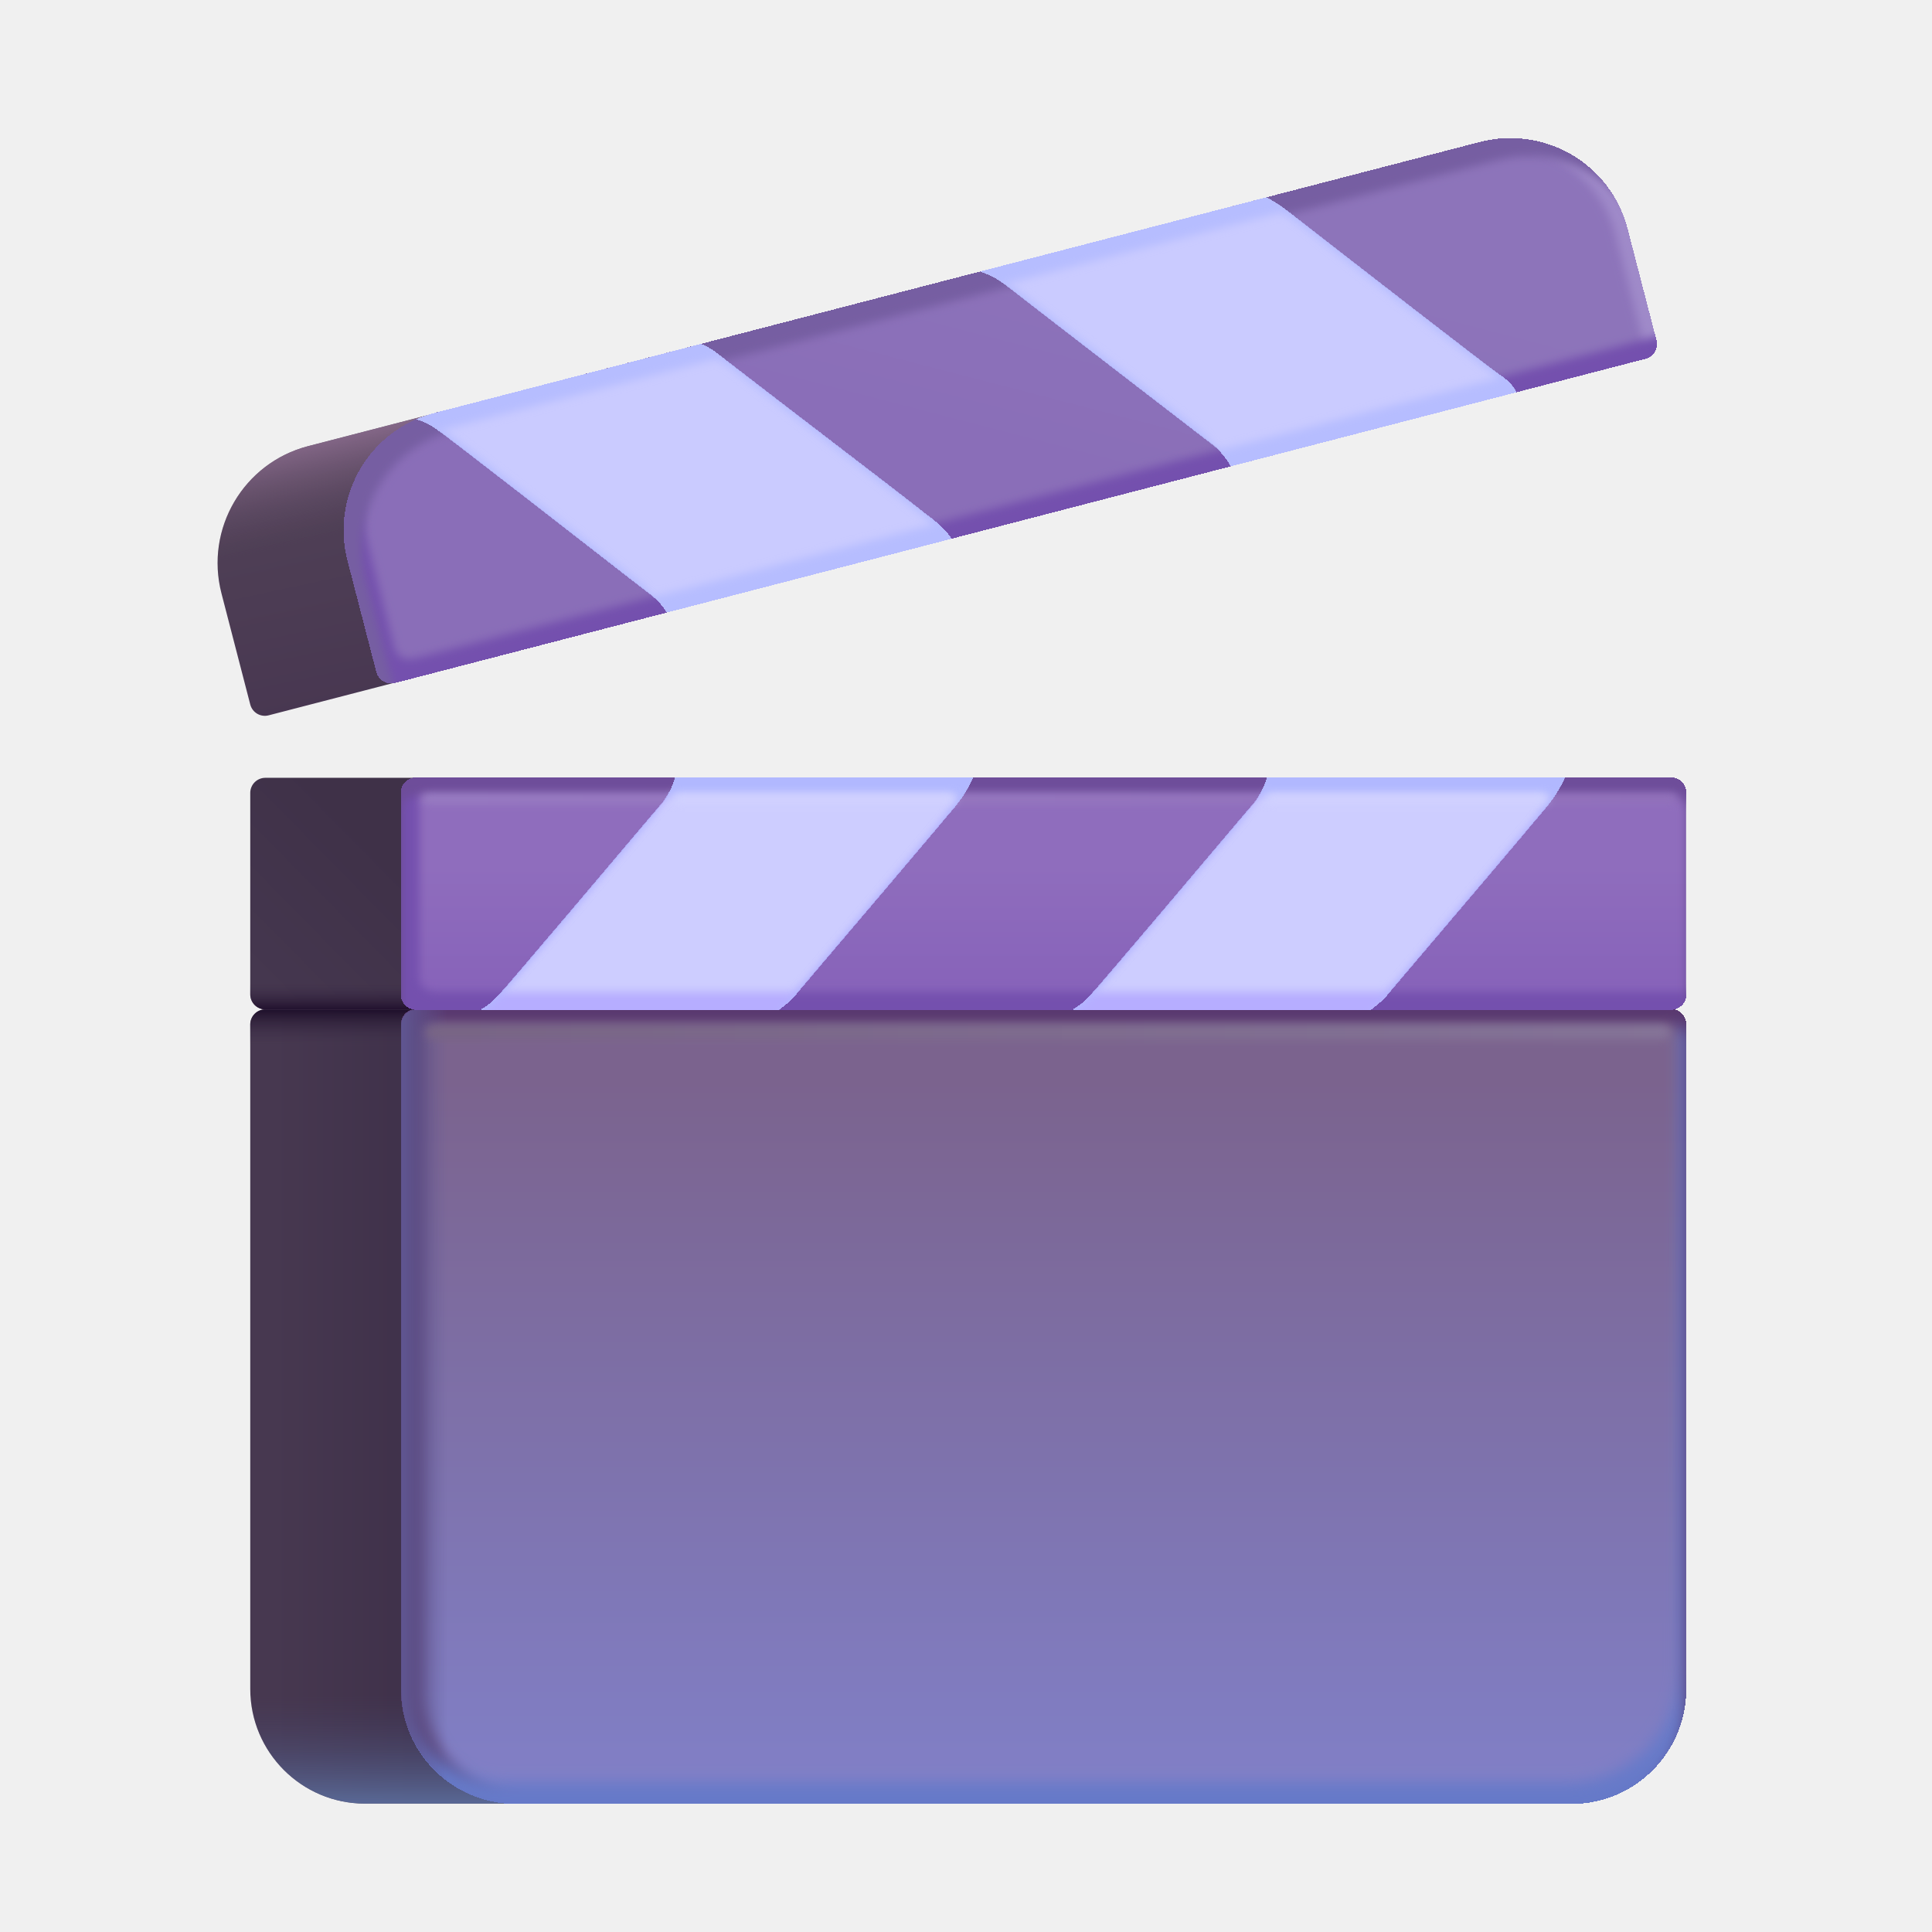
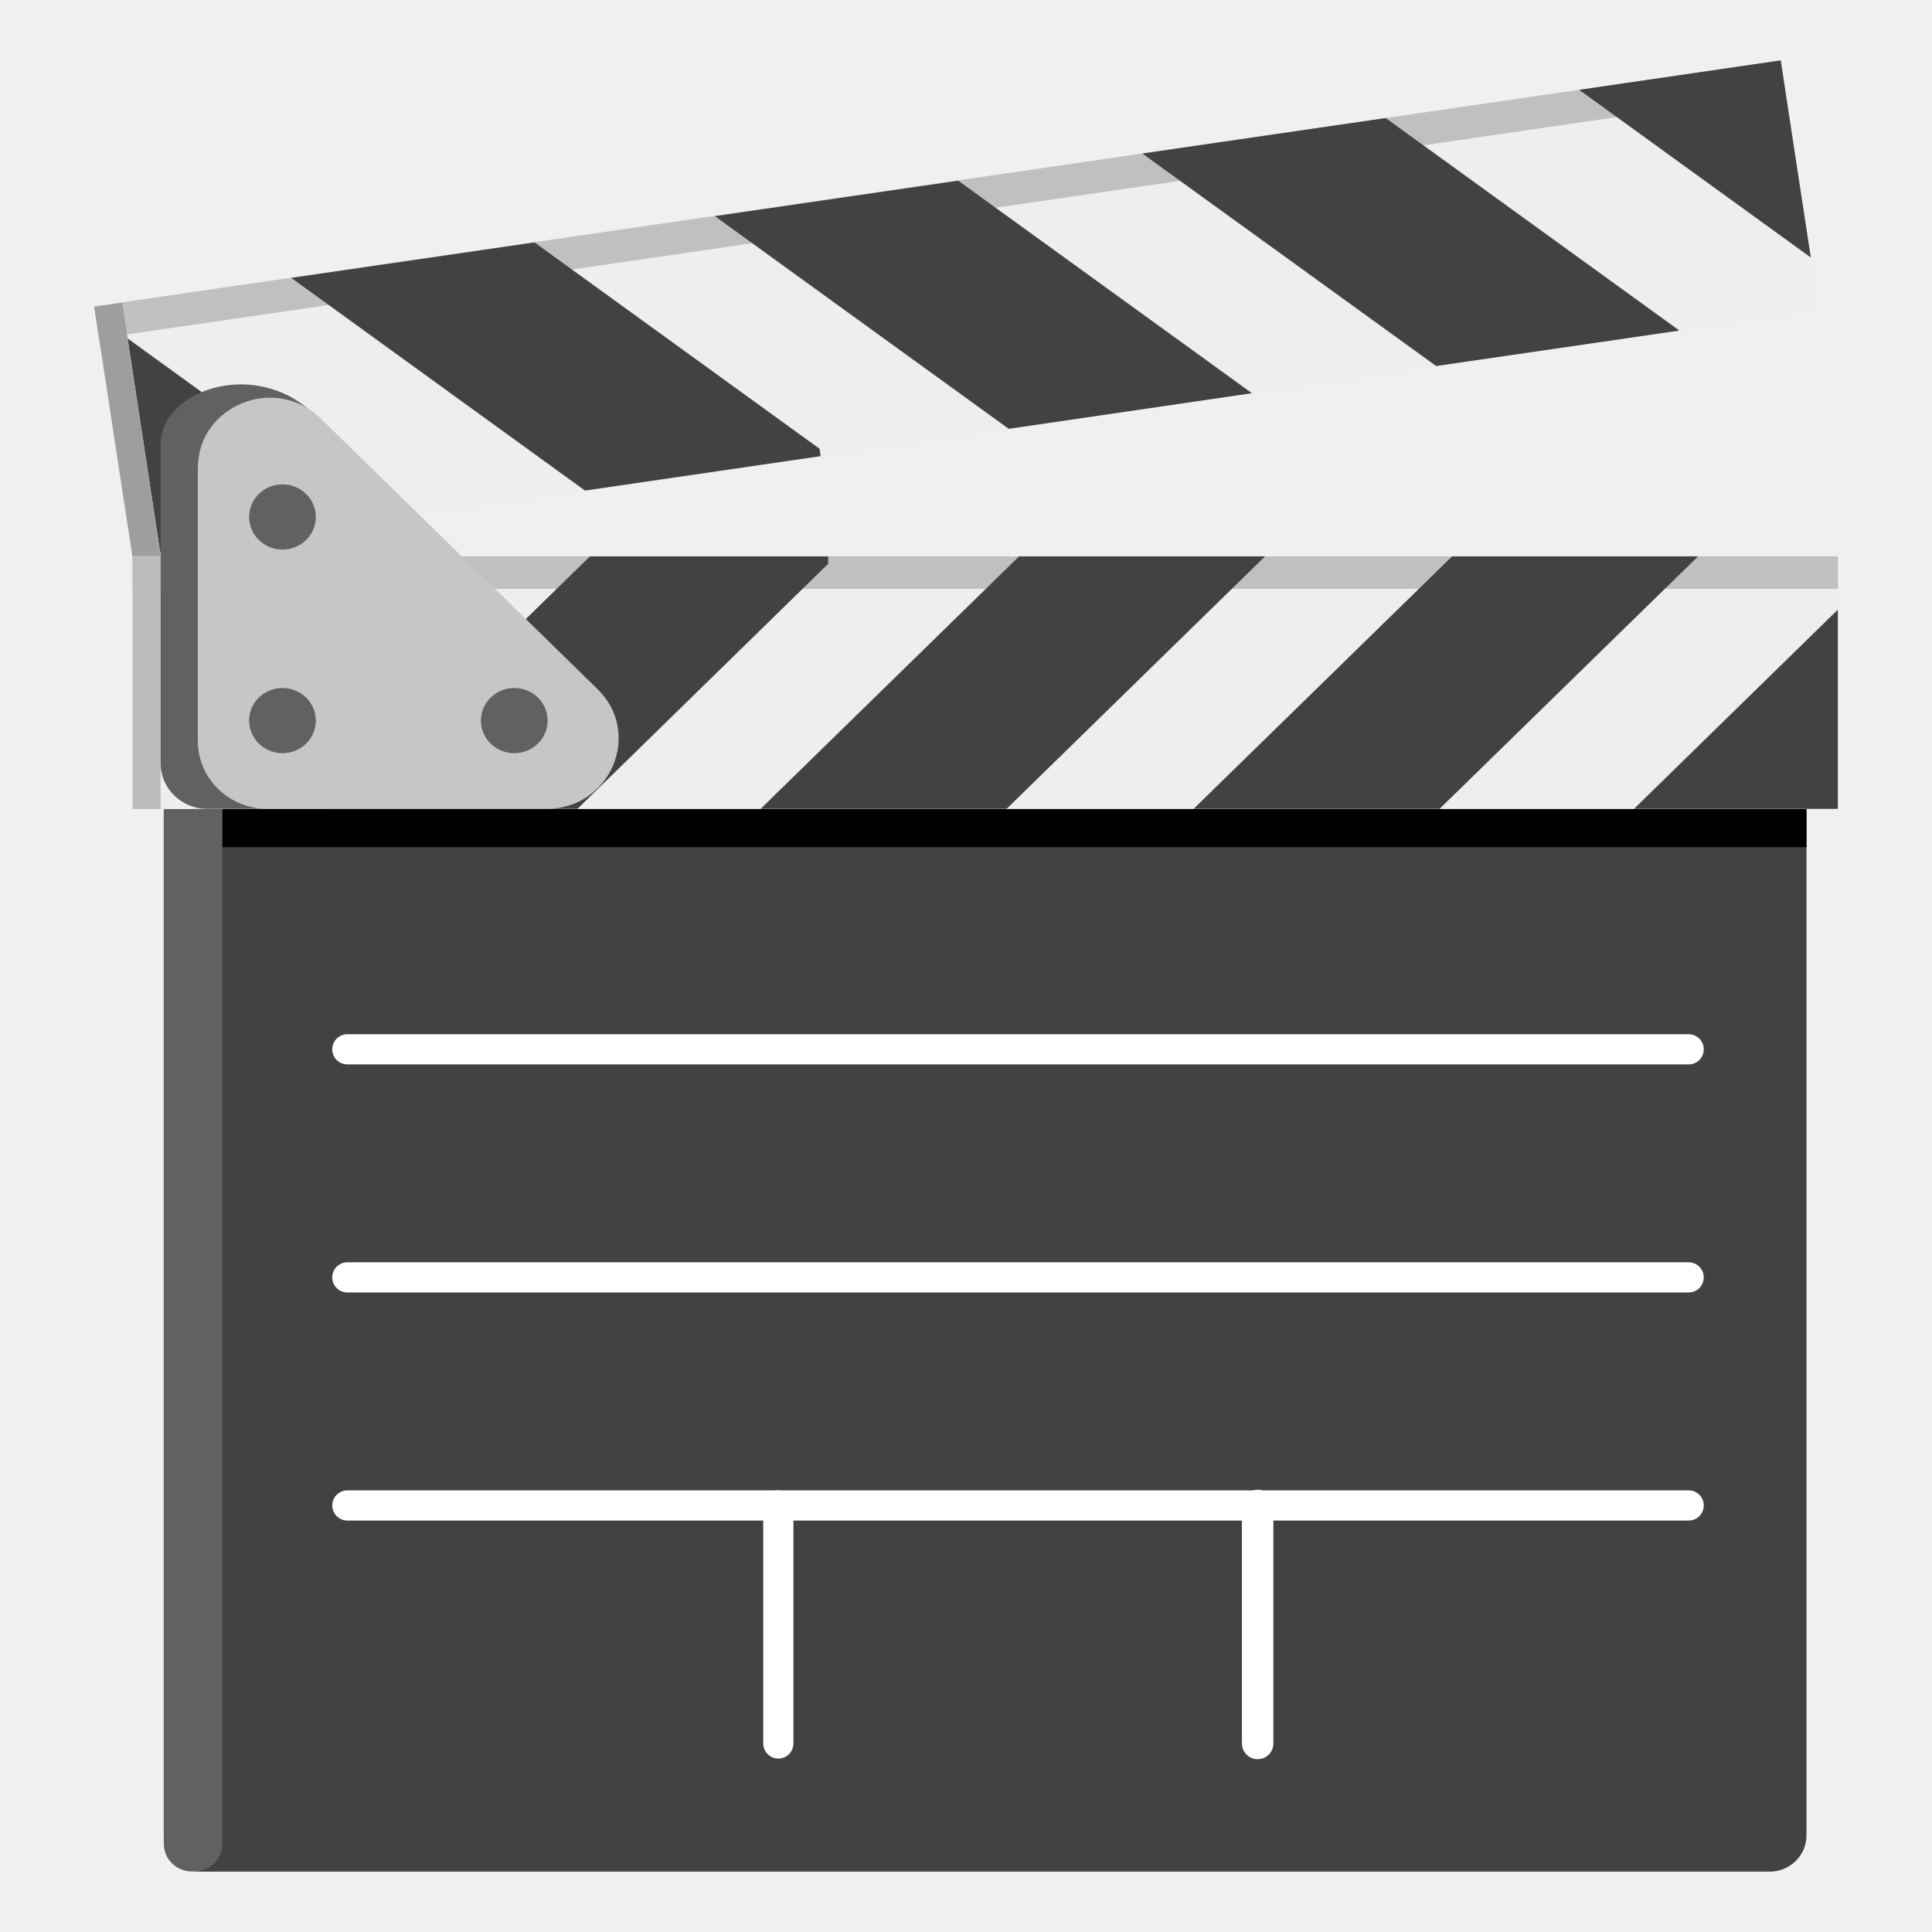
- <svg xmlns="http://www.w3.org/2000/svg" width="32" height="32" viewBox="0 0 32 32" fill="none">
-   <path d="M4.145 16.969C4.145 16.831 4.257 16.719 4.395 16.719H25.174C25.312 16.719 25.424 16.831 25.424 16.969V27.973C25.424 29.022 24.573 29.873 23.524 29.873H6.045C4.996 29.873 4.145 29.022 4.145 27.973V16.969Z" fill="url(#paint0_linear_18_20191)" />
-   <path d="M4.145 16.969C4.145 16.831 4.257 16.719 4.395 16.719H25.174C25.312 16.719 25.424 16.831 25.424 16.969V27.973C25.424 29.022 24.573 29.873 23.524 29.873H6.045C4.996 29.873 4.145 29.022 4.145 27.973V16.969Z" fill="url(#paint1_linear_18_20191)" />
-   <path d="M4.145 16.969C4.145 16.831 4.257 16.719 4.395 16.719H25.174C25.312 16.719 25.424 16.831 25.424 16.969V27.973C25.424 29.022 24.573 29.873 23.524 29.873H6.045C4.996 29.873 4.145 29.022 4.145 27.973V16.969Z" fill="url(#paint2_linear_18_20191)" />
-   <g filter="url(#filter0_iii_18_20191)">
-     <path d="M6.645 16.969C6.645 16.831 6.757 16.719 6.895 16.719H27.674C27.812 16.719 27.924 16.831 27.924 16.969V27.973C27.924 29.022 27.073 29.873 26.024 29.873H8.545C7.496 29.873 6.645 29.022 6.645 27.973V16.969Z" fill="url(#paint3_linear_18_20191)" />
+ <svg xmlns="http://www.w3.org/2000/svg" version="1.1" id="Layer_2_00000092453564068604320990000007424582254373286035_" x="0" y="0" viewBox="0 0 128 128" enable-background="new 0 0 128 128" xml:space="preserve">
+   <g>
+     <g>
+       <path fill="#424242" d="M117.239,124H13.303c-1.35,0-2.455-1.07-2.455-2.4V53.59H119.684     v68.01C119.684,122.93,118.59,124,117.239,124z" />
+       <rect x="12.771" y="48.541" width="106.914" height="7.59" />
+       <path fill="#616161" d="M10.857,53.59v68.58c0,1.01,0.839,1.82,1.862,1.82h0.153     c1.033,0,1.862-0.82,1.862-1.82V53.59H10.857z" />
+       <g>
+         <rect x="8.78" y="36.861" fill="#EEEEEE" width="112.991" height="16.74" />
+         <rect x="8.78" y="36.861" fill="#F5F5F5" width="112.991" height="2.15" />
+         <g>
+           <g>
+             <polygon fill="#424242" points="67.517,36.861 50.39,53.59 66.688,53.59 83.814,36.861               " />
+           </g>
+           <g>
+             <polygon fill="#424242" points="96.204,36.861 79.078,53.59 95.375,53.59 112.502,36.861               " />
+           </g>
+           <polygon fill="#424242" points="39.085,36.861 21.958,53.59 38.256,53.59 54.871,37.351        54.871,36.861      " />
+           <polygon fill="#424242" points="121.761,40.391 108.256,53.59 121.761,53.59      " />
+         </g>
+         <rect x="8.78" y="36.861" opacity="0.3" fill="#424242" width="112.991" height="2.15" />
+       </g>
+       <g>
+         <polygon fill="#EEEEEE" points="6.232,20.301 117.98,4 120.508,20.556 8.76,36.857     " />
+         <polygon fill="#F5F5F5" points="6.229,20.302 117.977,4.001 118.301,6.127 6.553,22.428     " />
+         <g>
+           <g>
+             <polygon fill="#424242" points="66.831,28.411 47.361,14.321 63.485,11.971 82.945,26.051               " />
+           </g>
+           <g>
+             <polygon fill="#424242" points="95.15,24.251 75.681,10.171 91.805,7.821 111.264,21.901               " />
+           </g>
+           <polygon fill="#424242" points="38.757,32.501 19.298,18.411 35.412,16.061 54.298,29.731        54.37,30.221      " />
+           <polygon fill="#424242" points="119.971,17.061 104.624,5.951 117.976,4.001      " />
+           <polygon fill="#424242" points="8.453,22.421 25.058,34.441 10.612,36.581      " />
+         </g>
+         <polygon opacity="0.3" fill="#424242" points="6.229,20.302 117.977,4.001 118.301,6.127       6.553,22.428     " />
+         <polygon fill="#9E9E9E" points="8.77,36.851 10.642,36.851 8.095,20.061 6.243,20.331     " />
+       </g>
+       <line fill="none" stroke="#FFFFFF" stroke-width="2" stroke-linecap="round" stroke-miterlimit="10" x1="23.012" y1="69.52" x2="111.878" y2="69.52" />
+       <line fill="none" stroke="#FFFFFF" stroke-width="2" stroke-linecap="round" stroke-miterlimit="10" x1="23.012" y1="84.63" x2="111.878" y2="84.63" />
+       <line fill="none" stroke="#FFFFFF" stroke-width="2" stroke-linecap="round" stroke-miterlimit="10" x1="23.012" y1="99.74" x2="111.878" y2="99.74" />
+       <line fill="none" stroke="#FFFFFF" stroke-width="2" stroke-linecap="round" stroke-miterlimit="10" x1="51.566" y1="115.51" x2="51.566" y2="99.74" />
+       <line fill="none" stroke="#FFFFFF" stroke-width="2.083" stroke-linecap="round" stroke-miterlimit="10" x1="83.323" y1="115.51" x2="83.323" y2="99.74" />
+       <rect x="8.78" y="36.851" fill="#BDBDBD" width="1.862" height="16.75" />
+       <g>
+         <path fill="#616161" d="M34.634,53.59H13.732c-1.709,0-3.09-1.35-3.09-3.02V29.431      c0-3.47,5.862-5.6,9.74-2.37l17.556,19.16      C39.883,48.121,37.386,53.59,34.634,53.59z" />
+         <path fill="#C6C6C6" d="M36.21,53.59H17.712c-2.537,0-4.604-2.01-4.604-4.5V31.011      c0-4.15,5.126-6.22,8.134-3.29l18.344,17.93      C42.584,48.581,40.456,53.59,36.21,53.59z" />
+         <ellipse fill="#616161" cx="18.715" cy="47.741" rx="2.21" ry="2.16" />
+         <ellipse fill="#616161" cx="18.715" cy="34.251" rx="2.21" ry="2.16" />
+         <ellipse fill="#616161" cx="34.071" cy="47.741" rx="2.21" ry="2.16" />
+       </g>
+     </g>
  </g>
-   <path d="M6.645 16.969C6.645 16.831 6.757 16.719 6.895 16.719H27.674C27.812 16.719 27.924 16.831 27.924 16.969V27.973C27.924 29.022 27.073 29.873 26.024 29.873H8.545C7.496 29.873 6.645 29.022 6.645 27.973V16.969Z" fill="url(#paint4_linear_18_20191)" />
-   <path d="M4.145 13.133C4.145 12.995 4.257 12.883 4.395 12.883H25.174C25.312 12.883 25.424 12.995 25.424 13.133V16.469C25.424 16.607 25.312 16.719 25.174 16.719H4.395C4.257 16.719 4.145 16.607 4.145 16.469V13.133Z" fill="url(#paint5_linear_18_20191)" />
-   <path d="M4.145 13.133C4.145 12.995 4.257 12.883 4.395 12.883H25.174C25.312 12.883 25.424 12.995 25.424 13.133V16.469C25.424 16.607 25.312 16.719 25.174 16.719H4.395C4.257 16.719 4.145 16.607 4.145 16.469V13.133Z" fill="url(#paint6_linear_18_20191)" />
-   <g filter="url(#filter1_ii_18_20191)">
-     <path d="M6.645 13.133C6.645 12.995 6.757 12.883 6.895 12.883H27.674C27.812 12.883 27.924 12.995 27.924 13.133V16.469C27.924 16.607 27.812 16.719 27.674 16.719H6.895C6.757 16.719 6.645 16.607 6.645 16.469V13.133Z" fill="url(#paint7_linear_18_20191)" />
-   </g>
-   <path d="M3.668 9.828C3.391 8.759 4.033 7.668 5.102 7.39L22.42 2.901C23.489 2.624 24.581 3.266 24.858 4.335L25.335 6.176C25.37 6.309 25.29 6.446 25.156 6.48L4.45 11.848C4.316 11.883 4.18 11.803 4.145 11.669L3.668 9.828Z" fill="url(#paint8_linear_18_20191)" />
-   <path d="M3.668 9.828C3.391 8.759 4.033 7.668 5.102 7.39L22.42 2.901C23.489 2.624 24.581 3.266 24.858 4.335L25.335 6.176C25.37 6.309 25.29 6.446 25.156 6.48L4.45 11.848C4.316 11.883 4.18 11.803 4.145 11.669L3.668 9.828Z" fill="url(#paint9_linear_18_20191)" />
-   <g filter="url(#filter2_iii_18_20191)">
-     <path d="M5.762 9.285C5.484 8.216 6.127 7.125 7.196 6.847L24.514 2.358C25.583 2.081 26.675 2.723 26.952 3.792L27.429 5.633C27.464 5.766 27.384 5.903 27.25 5.937L6.544 11.305C6.41 11.34 6.273 11.26 6.239 11.126L5.762 9.285Z" fill="url(#paint10_linear_18_20191)" />
-   </g>
-   <g filter="url(#filter3_ii_18_20191)">
-     <path d="M15.75 8.919L11.046 10.138C10.961 9.987 10.841 9.894 10.769 9.838L10.756 9.828C9.683 8.992 7.478 7.278 7.241 7.109C7.09 7.002 6.98 6.959 6.909 6.945C7.001 6.906 7.096 6.873 7.196 6.847L11.608 5.704C11.73 5.75 11.823 5.816 11.889 5.867C12.316 6.197 12.941 6.677 13.543 7.138C14.372 7.773 15.156 8.374 15.315 8.504C15.582 8.701 15.695 8.832 15.75 8.919Z" fill="#CACBFF" />
-   </g>
-   <g filter="url(#filter4_ii_18_20191)">
-     <path d="M25.107 6.493L20.389 7.716C20.295 7.546 20.161 7.416 20.084 7.359C19.053 6.565 16.925 4.925 16.663 4.719C16.511 4.6 16.365 4.534 16.25 4.5L20.972 3.276C21.15 3.363 21.303 3.482 21.431 3.582L21.436 3.586C22.473 4.393 24.608 6.052 24.858 6.227C25 6.326 25.073 6.42 25.107 6.493Z" fill="#CACBFF" />
-   </g>
-   <g filter="url(#filter5_f_18_20191)">
-     <path d="M7.179 17.094H27.554" stroke="url(#paint11_linear_18_20191)" stroke-width="0.25" stroke-linecap="round" />
-   </g>
-   <g filter="url(#filter6_f_18_20191)">
-     <path d="M7.062 13.219H27.711" stroke="url(#paint12_linear_18_20191)" stroke-width="0.15" stroke-linecap="round" />
-   </g>
-   <g filter="url(#filter7_ii_18_20191)">
-     <path d="M7.981 16.719C8.059 16.677 8.155 16.606 8.257 16.493C8.463 16.267 10.162 14.259 10.986 13.283C11.044 13.207 11.149 13.039 11.187 12.883H16.109C16.058 12.998 15.97 13.164 15.819 13.352C15.647 13.565 13.973 15.535 13.158 16.493C13.11 16.549 13.015 16.635 12.901 16.719H7.981Z" fill="#CDCDFF" />
-   </g>
-   <g filter="url(#filter8_ii_18_20191)">
-     <path d="M17.783 16.719C17.861 16.677 17.956 16.606 18.059 16.493C18.265 16.267 19.964 14.259 20.788 13.283C20.846 13.207 20.951 13.039 20.989 12.883H25.911C25.859 12.998 25.772 13.164 25.62 13.352C25.448 13.565 23.775 15.535 22.959 16.493C22.912 16.549 22.816 16.635 22.702 16.719H17.783Z" fill="#CDCDFF" />
-   </g>
-   <g filter="url(#filter9_f_18_20191)">
-     <path d="M11.226 13.219H15.742" stroke="#D3D4FF" stroke-width="0.15" stroke-linecap="round" />
-   </g>
-   <g filter="url(#filter10_f_18_20191)">
-     <path d="M21.039 13.219H25.554" stroke="#D3D4FF" stroke-width="0.15" stroke-linecap="round" />
-   </g>
-   <defs>
-     <filter id="filter0_iii_18_20191" x="6.545" y="16.469" width="21.629" height="13.654" filterUnits="userSpaceOnUse" color-interpolation-filters="sRGB">
-       <feFlood flood-opacity="0" result="BackgroundImageFix" />
-       <feBlend mode="normal" in="SourceGraphic" in2="BackgroundImageFix" result="shape" />
-       <feColorMatrix in="SourceAlpha" type="matrix" values="0 0 0 0 0 0 0 0 0 0 0 0 0 0 0 0 0 0 127 0" result="hardAlpha" />
-       <feOffset dx="0.35" />
-       <feGaussianBlur stdDeviation="0.125" />
-       <feComposite in2="hardAlpha" operator="arithmetic" k2="-1" k3="1" />
-       <feColorMatrix type="matrix" values="0 0 0 0 0.333 0 0 0 0 0.216 0 0 0 0 0.4 0 0 0 1 0" />
-       <feBlend mode="normal" in2="shape" result="effect1_innerShadow_18_20191" />
-       <feColorMatrix in="SourceAlpha" type="matrix" values="0 0 0 0 0 0 0 0 0 0 0 0 0 0 0 0 0 0 127 0" result="hardAlpha" />
-       <feOffset dx="-0.1" dy="-0.35" />
-       <feGaussianBlur stdDeviation="0.125" />
-       <feComposite in2="hardAlpha" operator="arithmetic" k2="-1" k3="1" />
-       <feColorMatrix type="matrix" values="0 0 0 0 0.4 0 0 0 0 0.478 0 0 0 0 0.788 0 0 0 1 0" />
-       <feBlend mode="normal" in2="effect1_innerShadow_18_20191" result="effect2_innerShadow_18_20191" />
-       <feColorMatrix in="SourceAlpha" type="matrix" values="0 0 0 0 0 0 0 0 0 0 0 0 0 0 0 0 0 0 127 0" result="hardAlpha" />
-       <feOffset dy="0.25" />
-       <feGaussianBlur stdDeviation="0.125" />
-       <feComposite in2="hardAlpha" operator="arithmetic" k2="-1" k3="1" />
-       <feColorMatrix type="matrix" values="0 0 0 0 0.349 0 0 0 0 0.22 0 0 0 0 0.435 0 0 0 1 0" />
-       <feBlend mode="normal" in2="effect2_innerShadow_18_20191" result="effect3_innerShadow_18_20191" />
-     </filter>
-     <filter id="filter1_ii_18_20191" x="6.645" y="12.733" width="21.429" height="4.136" filterUnits="userSpaceOnUse" color-interpolation-filters="sRGB">
-       <feFlood flood-opacity="0" result="BackgroundImageFix" />
-       <feBlend mode="normal" in="SourceGraphic" in2="BackgroundImageFix" result="shape" />
-       <feColorMatrix in="SourceAlpha" type="matrix" values="0 0 0 0 0 0 0 0 0 0 0 0 0 0 0 0 0 0 127 0" result="hardAlpha" />
-       <feOffset dx="0.3" dy="-0.3" />
-       <feGaussianBlur stdDeviation="0.075" />
-       <feComposite in2="hardAlpha" operator="arithmetic" k2="-1" k3="1" />
-       <feColorMatrix type="matrix" values="0 0 0 0 0.455 0 0 0 0 0.314 0 0 0 0 0.682 0 0 0 1 0" />
-       <feBlend mode="normal" in2="shape" result="effect1_innerShadow_18_20191" />
-       <feColorMatrix in="SourceAlpha" type="matrix" values="0 0 0 0 0 0 0 0 0 0 0 0 0 0 0 0 0 0 127 0" result="hardAlpha" />
-       <feOffset dy="0.3" />
-       <feGaussianBlur stdDeviation="0.075" />
-       <feComposite in2="hardAlpha" operator="arithmetic" k2="-1" k3="1" />
-       <feColorMatrix type="matrix" values="0 0 0 0 0.431 0 0 0 0 0.302 0 0 0 0 0.604 0 0 0 1 0" />
-       <feBlend mode="normal" in2="effect1_innerShadow_18_20191" result="effect2_innerShadow_18_20191" />
-     </filter>
-     <filter id="filter2_iii_18_20191" x="5.547" y="2.143" width="22.04" height="9.32" filterUnits="userSpaceOnUse" color-interpolation-filters="sRGB">
-       <feFlood flood-opacity="0" result="BackgroundImageFix" />
-       <feBlend mode="normal" in="SourceGraphic" in2="BackgroundImageFix" result="shape" />
-       <feColorMatrix in="SourceAlpha" type="matrix" values="0 0 0 0 0 0 0 0 0 0 0 0 0 0 0 0 0 0 127 0" result="hardAlpha" />
-       <feOffset dx="-0.2" dy="0.1" />
-       <feGaussianBlur stdDeviation="0.075" />
-       <feComposite in2="hardAlpha" operator="arithmetic" k2="-1" k3="1" />
-       <feColorMatrix type="matrix" values="0 0 0 0 0.624 0 0 0 0 0.541 0 0 0 0 0.788 0 0 0 1 0" />
-       <feBlend mode="normal" in2="shape" result="effect1_innerShadow_18_20191" />
-       <feColorMatrix in="SourceAlpha" type="matrix" values="0 0 0 0 0 0 0 0 0 0 0 0 0 0 0 0 0 0 127 0" result="hardAlpha" />
-       <feOffset dx="0.3" dy="-0.4" />
-       <feGaussianBlur stdDeviation="0.075" />
-       <feComposite in2="hardAlpha" operator="arithmetic" k2="-1" k3="1" />
-       <feColorMatrix type="matrix" values="0 0 0 0 0.455 0 0 0 0 0.314 0 0 0 0 0.682 0 0 0 1 0" />
-       <feBlend mode="normal" in2="effect1_innerShadow_18_20191" result="effect2_innerShadow_18_20191" />
-       <feColorMatrix in="SourceAlpha" type="matrix" values="0 0 0 0 0 0 0 0 0 0 0 0 0 0 0 0 0 0 127 0" result="hardAlpha" />
-       <feOffset dx="0.3" dy="0.3" />
-       <feGaussianBlur stdDeviation="0.075" />
-       <feComposite in2="hardAlpha" operator="arithmetic" k2="-1" k3="1" />
-       <feColorMatrix type="matrix" values="0 0 0 0 0.463 0 0 0 0 0.369 0 0 0 0 0.635 0 0 0 1 0" />
-       <feBlend mode="normal" in2="effect2_innerShadow_18_20191" result="effect3_innerShadow_18_20191" />
-     </filter>
-     <filter id="filter3_ii_18_20191" x="6.759" y="5.554" width="9.142" height="4.735" filterUnits="userSpaceOnUse" color-interpolation-filters="sRGB">
-       <feFlood flood-opacity="0" result="BackgroundImageFix" />
-       <feBlend mode="normal" in="SourceGraphic" in2="BackgroundImageFix" result="shape" />
-       <feColorMatrix in="SourceAlpha" type="matrix" values="0 0 0 0 0 0 0 0 0 0 0 0 0 0 0 0 0 0 127 0" result="hardAlpha" />
-       <feOffset dx="0.25" dy="0.25" />
-       <feGaussianBlur stdDeviation="0.075" />
-       <feComposite in2="hardAlpha" operator="arithmetic" k2="-1" k3="1" />
-       <feColorMatrix type="matrix" values="0 0 0 0 0.714 0 0 0 0 0.741 0 0 0 0 1 0 0 0 1 0" />
-       <feBlend mode="normal" in2="shape" result="effect1_innerShadow_18_20191" />
-       <feColorMatrix in="SourceAlpha" type="matrix" values="0 0 0 0 0 0 0 0 0 0 0 0 0 0 0 0 0 0 127 0" result="hardAlpha" />
-       <feOffset dx="-0.25" dy="-0.25" />
-       <feGaussianBlur stdDeviation="0.075" />
-       <feComposite in2="hardAlpha" operator="arithmetic" k2="-1" k3="1" />
-       <feColorMatrix type="matrix" values="0 0 0 0 0.714 0 0 0 0 0.741 0 0 0 0 1 0 0 0 1 0" />
-       <feBlend mode="normal" in2="effect1_innerShadow_18_20191" result="effect2_innerShadow_18_20191" />
-     </filter>
-     <filter id="filter4_ii_18_20191" x="16.1" y="3.126" width="9.157" height="4.74" filterUnits="userSpaceOnUse" color-interpolation-filters="sRGB">
-       <feFlood flood-opacity="0" result="BackgroundImageFix" />
-       <feBlend mode="normal" in="SourceGraphic" in2="BackgroundImageFix" result="shape" />
-       <feColorMatrix in="SourceAlpha" type="matrix" values="0 0 0 0 0 0 0 0 0 0 0 0 0 0 0 0 0 0 127 0" result="hardAlpha" />
-       <feOffset dx="0.25" dy="0.25" />
-       <feGaussianBlur stdDeviation="0.075" />
-       <feComposite in2="hardAlpha" operator="arithmetic" k2="-1" k3="1" />
-       <feColorMatrix type="matrix" values="0 0 0 0 0.714 0 0 0 0 0.741 0 0 0 0 1 0 0 0 1 0" />
-       <feBlend mode="normal" in2="shape" result="effect1_innerShadow_18_20191" />
-       <feColorMatrix in="SourceAlpha" type="matrix" values="0 0 0 0 0 0 0 0 0 0 0 0 0 0 0 0 0 0 127 0" result="hardAlpha" />
-       <feOffset dx="-0.25" dy="-0.25" />
-       <feGaussianBlur stdDeviation="0.075" />
-       <feComposite in2="hardAlpha" operator="arithmetic" k2="-1" k3="1" />
-       <feColorMatrix type="matrix" values="0 0 0 0 0.714 0 0 0 0 0.741 0 0 0 0 1 0 0 0 1 0" />
-       <feBlend mode="normal" in2="effect1_innerShadow_18_20191" result="effect2_innerShadow_18_20191" />
-     </filter>
-     <filter id="filter5_f_18_20191" x="6.904" y="16.819" width="20.925" height="0.55" filterUnits="userSpaceOnUse" color-interpolation-filters="sRGB">
-       <feFlood flood-opacity="0" result="BackgroundImageFix" />
-       <feBlend mode="normal" in="SourceGraphic" in2="BackgroundImageFix" result="shape" />
-       <feGaussianBlur stdDeviation="0.075" result="effect1_foregroundBlur_18_20191" />
-     </filter>
-     <filter id="filter6_f_18_20191" x="6.837" y="12.994" width="21.098" height="0.45" filterUnits="userSpaceOnUse" color-interpolation-filters="sRGB">
-       <feFlood flood-opacity="0" result="BackgroundImageFix" />
-       <feBlend mode="normal" in="SourceGraphic" in2="BackgroundImageFix" result="shape" />
-       <feGaussianBlur stdDeviation="0.075" result="effect1_foregroundBlur_18_20191" />
-     </filter>
-     <filter id="filter7_ii_18_20191" x="7.831" y="12.733" width="8.428" height="4.136" filterUnits="userSpaceOnUse" color-interpolation-filters="sRGB">
-       <feFlood flood-opacity="0" result="BackgroundImageFix" />
-       <feBlend mode="normal" in="SourceGraphic" in2="BackgroundImageFix" result="shape" />
-       <feColorMatrix in="SourceAlpha" type="matrix" values="0 0 0 0 0 0 0 0 0 0 0 0 0 0 0 0 0 0 127 0" result="hardAlpha" />
-       <feOffset dx="0.25" dy="-0.3" />
-       <feGaussianBlur stdDeviation="0.075" />
-       <feComposite in2="hardAlpha" operator="arithmetic" k2="-1" k3="1" />
-       <feColorMatrix type="matrix" values="0 0 0 0 0.714 0 0 0 0 0.678 0 0 0 0 1 0 0 0 1 0" />
-       <feBlend mode="normal" in2="shape" result="effect1_innerShadow_18_20191" />
-       <feColorMatrix in="SourceAlpha" type="matrix" values="0 0 0 0 0 0 0 0 0 0 0 0 0 0 0 0 0 0 127 0" result="hardAlpha" />
-       <feOffset dx="-0.25" dy="0.3" />
-       <feGaussianBlur stdDeviation="0.075" />
-       <feComposite in2="hardAlpha" operator="arithmetic" k2="-1" k3="1" />
-       <feColorMatrix type="matrix" values="0 0 0 0 0.694 0 0 0 0 0.722 0 0 0 0 1 0 0 0 1 0" />
-       <feBlend mode="normal" in2="effect1_innerShadow_18_20191" result="effect2_innerShadow_18_20191" />
-     </filter>
-     <filter id="filter8_ii_18_20191" x="17.633" y="12.733" width="8.428" height="4.136" filterUnits="userSpaceOnUse" color-interpolation-filters="sRGB">
-       <feFlood flood-opacity="0" result="BackgroundImageFix" />
-       <feBlend mode="normal" in="SourceGraphic" in2="BackgroundImageFix" result="shape" />
-       <feColorMatrix in="SourceAlpha" type="matrix" values="0 0 0 0 0 0 0 0 0 0 0 0 0 0 0 0 0 0 127 0" result="hardAlpha" />
-       <feOffset dx="0.25" dy="-0.3" />
-       <feGaussianBlur stdDeviation="0.075" />
-       <feComposite in2="hardAlpha" operator="arithmetic" k2="-1" k3="1" />
-       <feColorMatrix type="matrix" values="0 0 0 0 0.714 0 0 0 0 0.678 0 0 0 0 1 0 0 0 1 0" />
-       <feBlend mode="normal" in2="shape" result="effect1_innerShadow_18_20191" />
-       <feColorMatrix in="SourceAlpha" type="matrix" values="0 0 0 0 0 0 0 0 0 0 0 0 0 0 0 0 0 0 127 0" result="hardAlpha" />
-       <feOffset dx="-0.25" dy="0.3" />
-       <feGaussianBlur stdDeviation="0.075" />
-       <feComposite in2="hardAlpha" operator="arithmetic" k2="-1" k3="1" />
-       <feColorMatrix type="matrix" values="0 0 0 0 0.694 0 0 0 0 0.722 0 0 0 0 1 0 0 0 1 0" />
-       <feBlend mode="normal" in2="effect1_innerShadow_18_20191" result="effect2_innerShadow_18_20191" />
-     </filter>
-     <filter id="filter9_f_18_20191" x="11.001" y="12.994" width="4.966" height="0.45" filterUnits="userSpaceOnUse" color-interpolation-filters="sRGB">
-       <feFlood flood-opacity="0" result="BackgroundImageFix" />
-       <feBlend mode="normal" in="SourceGraphic" in2="BackgroundImageFix" result="shape" />
-       <feGaussianBlur stdDeviation="0.075" result="effect1_foregroundBlur_18_20191" />
-     </filter>
-     <filter id="filter10_f_18_20191" x="20.814" y="12.994" width="4.966" height="0.45" filterUnits="userSpaceOnUse" color-interpolation-filters="sRGB">
-       <feFlood flood-opacity="0" result="BackgroundImageFix" />
-       <feBlend mode="normal" in="SourceGraphic" in2="BackgroundImageFix" result="shape" />
-       <feGaussianBlur stdDeviation="0.075" result="effect1_foregroundBlur_18_20191" />
-     </filter>
-     <linearGradient id="paint0_linear_18_20191" x1="4.508" y1="22.219" x2="6.851" y2="22.219" gradientUnits="userSpaceOnUse">
-       <stop stop-color="#473850" />
-       <stop offset="1" stop-color="#3F314A" />
-     </linearGradient>
-     <linearGradient id="paint1_linear_18_20191" x1="5.789" y1="30.094" x2="5.789" y2="28.062" gradientUnits="userSpaceOnUse">
-       <stop stop-color="#5F75A6" />
-       <stop offset="1" stop-color="#443C61" stop-opacity="0" />
-     </linearGradient>
-     <linearGradient id="paint2_linear_18_20191" x1="6.054" y1="16.719" x2="6.054" y2="17.344" gradientUnits="userSpaceOnUse">
-       <stop stop-color="#1E0F2A" />
-       <stop offset="1" stop-color="#45374F" stop-opacity="0" />
-     </linearGradient>
-     <linearGradient id="paint3_linear_18_20191" x1="17.285" y1="17.892" x2="17.285" y2="29.873" gradientUnits="userSpaceOnUse">
-       <stop stop-color="#7B638E" />
-       <stop offset="1" stop-color="#8180C8" />
-     </linearGradient>
-     <linearGradient id="paint4_linear_18_20191" x1="6.645" y1="26.656" x2="7.414" y2="26.656" gradientUnits="userSpaceOnUse">
-       <stop stop-color="#5F5691" />
-       <stop offset="1" stop-color="#5F5691" stop-opacity="0" />
-     </linearGradient>
-     <linearGradient id="paint5_linear_18_20191" x1="4.476" y1="16.438" x2="6.601" y2="14.344" gradientUnits="userSpaceOnUse">
-       <stop stop-color="#45374F" />
-       <stop offset="1" stop-color="#3F3148" />
-     </linearGradient>
-     <linearGradient id="paint6_linear_18_20191" x1="6.383" y1="16.719" x2="6.383" y2="16.281" gradientUnits="userSpaceOnUse">
-       <stop stop-color="#22112E" />
-       <stop offset="1" stop-color="#3D2E49" stop-opacity="0" />
-     </linearGradient>
-     <linearGradient id="paint7_linear_18_20191" x1="17.285" y1="14.344" x2="17.285" y2="16.719" gradientUnits="userSpaceOnUse">
-       <stop stop-color="#8F6DBD" />
-       <stop offset="1" stop-color="#8661B9" />
-     </linearGradient>
-     <linearGradient id="paint8_linear_18_20191" x1="5.664" y1="11.688" x2="4.789" y2="7.594" gradientUnits="userSpaceOnUse">
-       <stop stop-color="#483751" />
-       <stop offset="1" stop-color="#514257" />
-     </linearGradient>
-     <linearGradient id="paint9_linear_18_20191" x1="5.57" y1="6.969" x2="5.976" y2="8.781" gradientUnits="userSpaceOnUse">
-       <stop stop-color="#947397" />
-       <stop offset="1" stop-color="#5B4860" stop-opacity="0" />
-     </linearGradient>
-     <linearGradient id="paint10_linear_18_20191" x1="19.695" y1="3.812" x2="18.601" y2="8.031" gradientUnits="userSpaceOnUse">
-       <stop stop-color="#8D74BA" />
-       <stop offset="1" stop-color="#8A6EB8" />
-     </linearGradient>
-     <linearGradient id="paint11_linear_18_20191" x1="27.742" y1="17.094" x2="7.429" y2="17.094" gradientUnits="userSpaceOnUse">
-       <stop stop-color="#857498" />
-       <stop offset="1" stop-color="#786585" />
-     </linearGradient>
-     <linearGradient id="paint12_linear_18_20191" x1="27.625" y1="13.219" x2="7.312" y2="13.219" gradientUnits="userSpaceOnUse">
-       <stop stop-color="#9474BC" />
-       <stop offset="1" stop-color="#9C81C5" />
-     </linearGradient>
-   </defs>
</svg>
